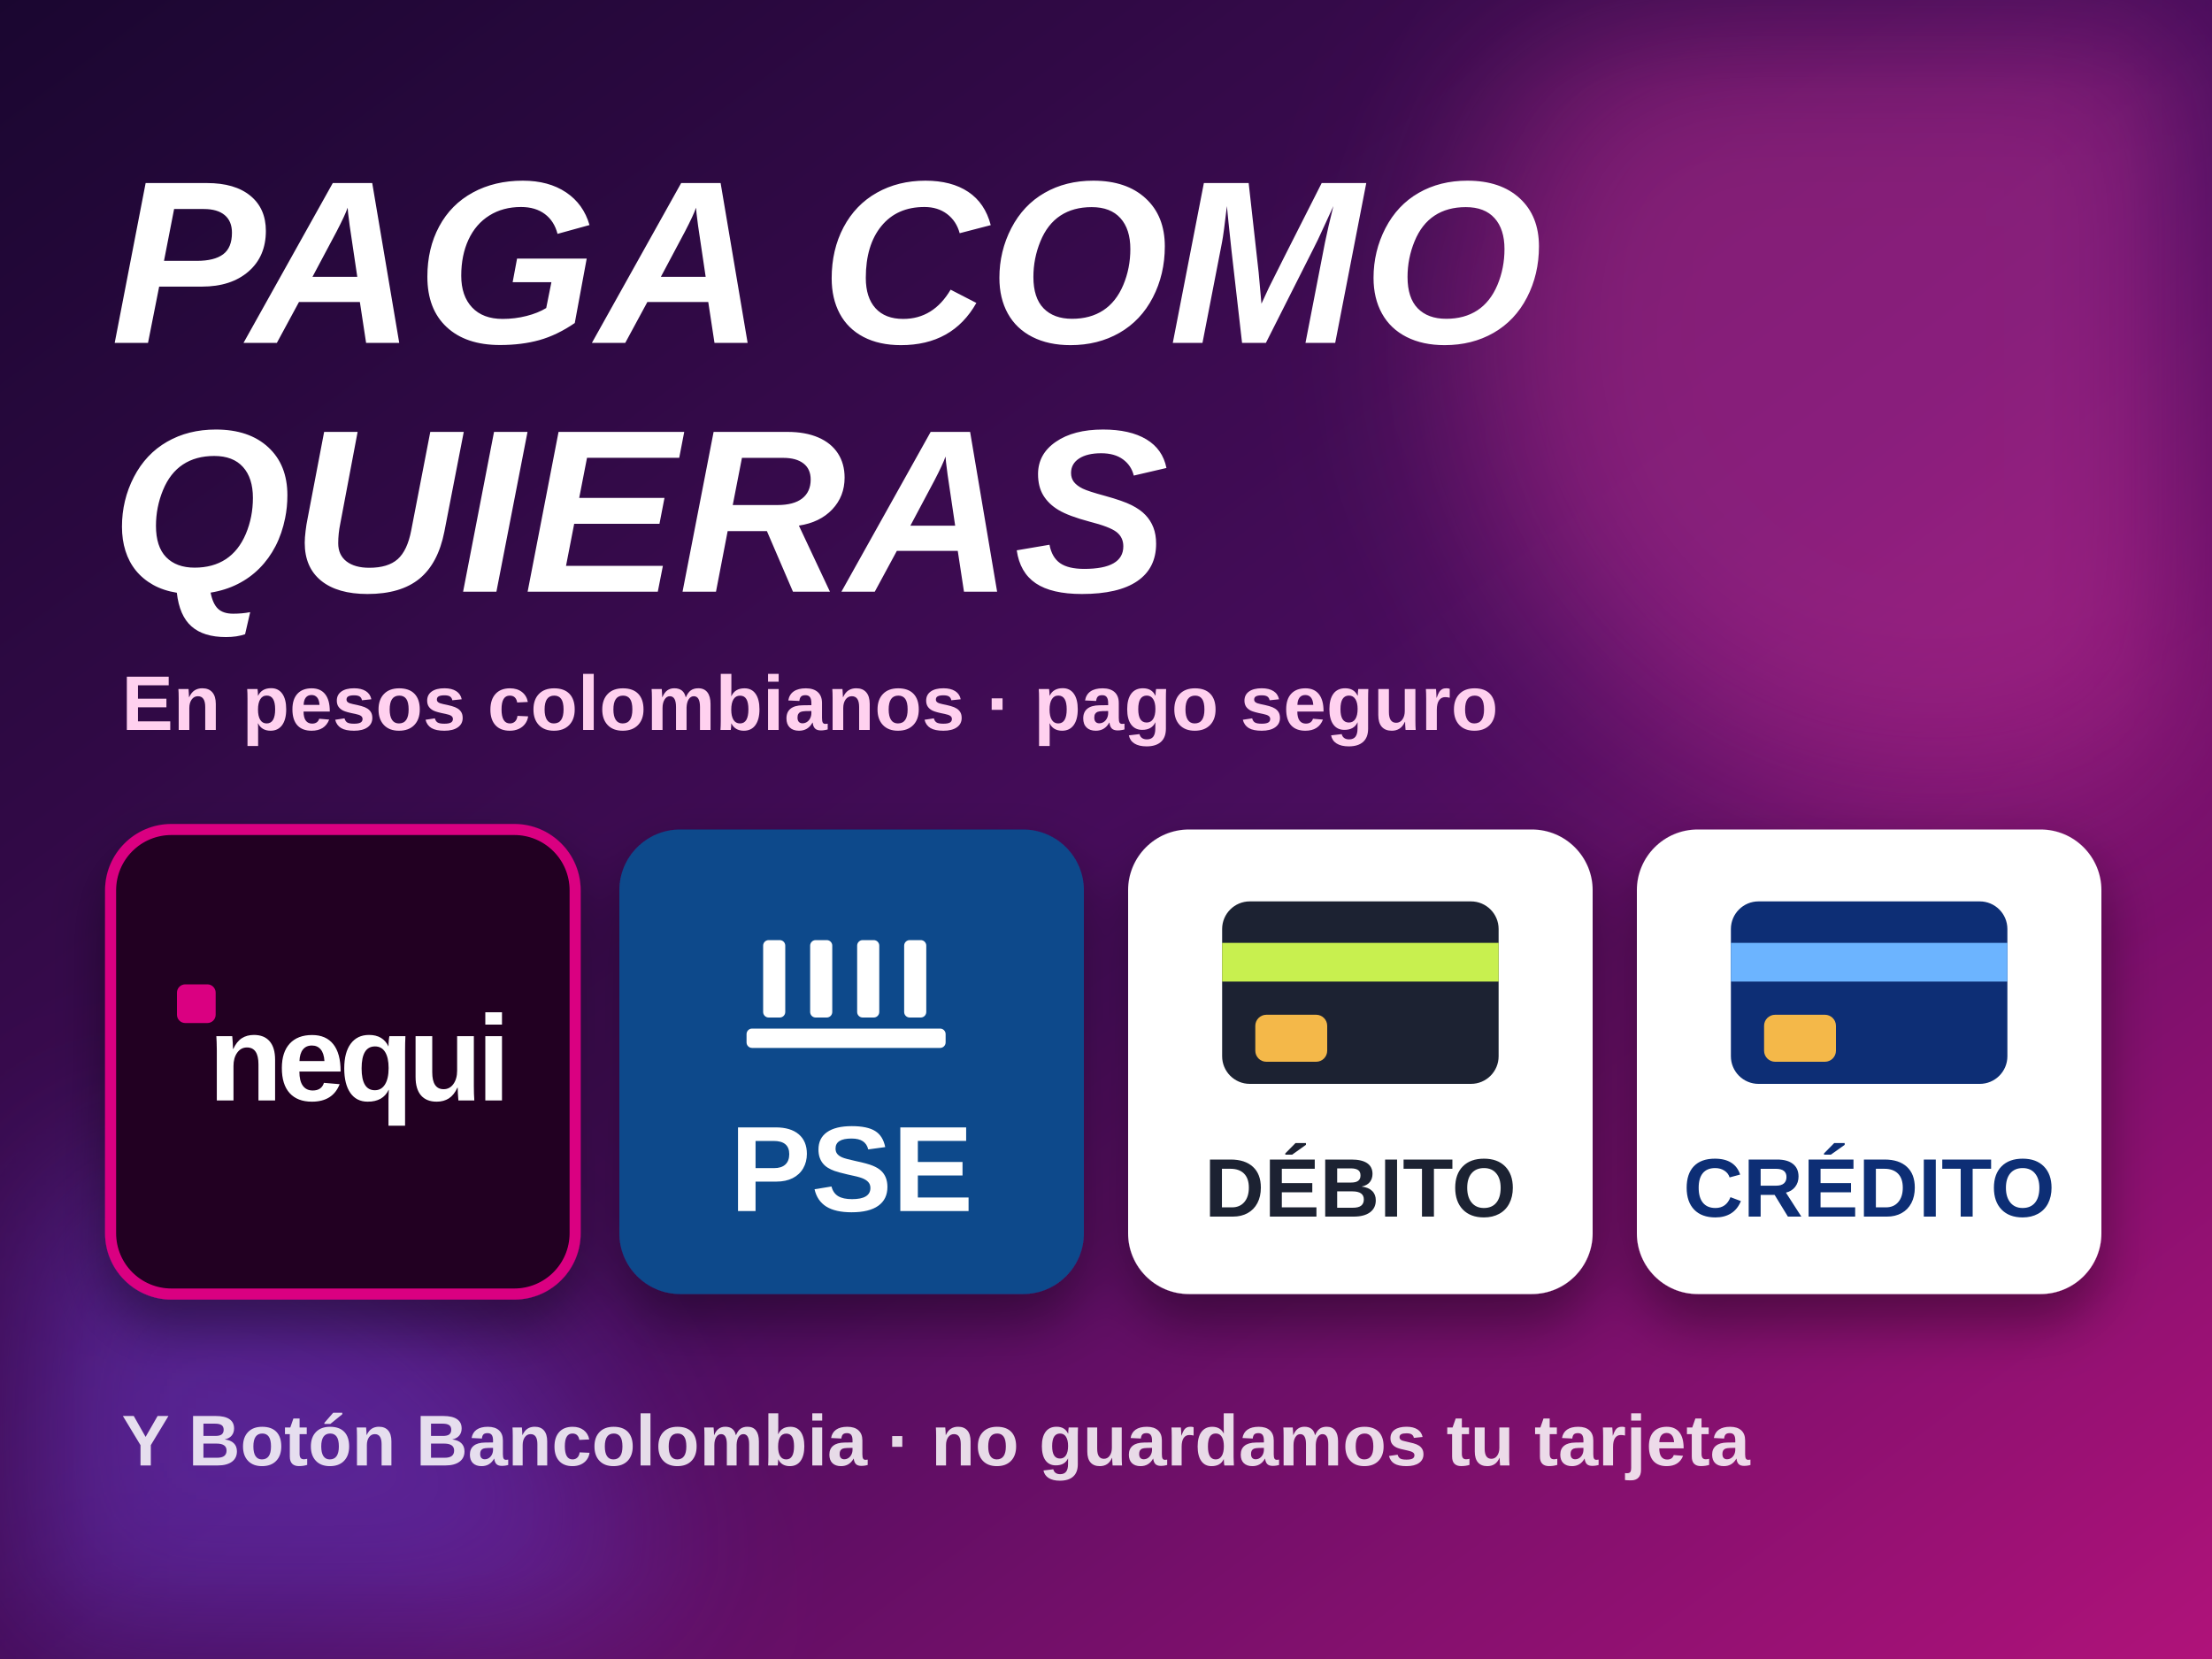
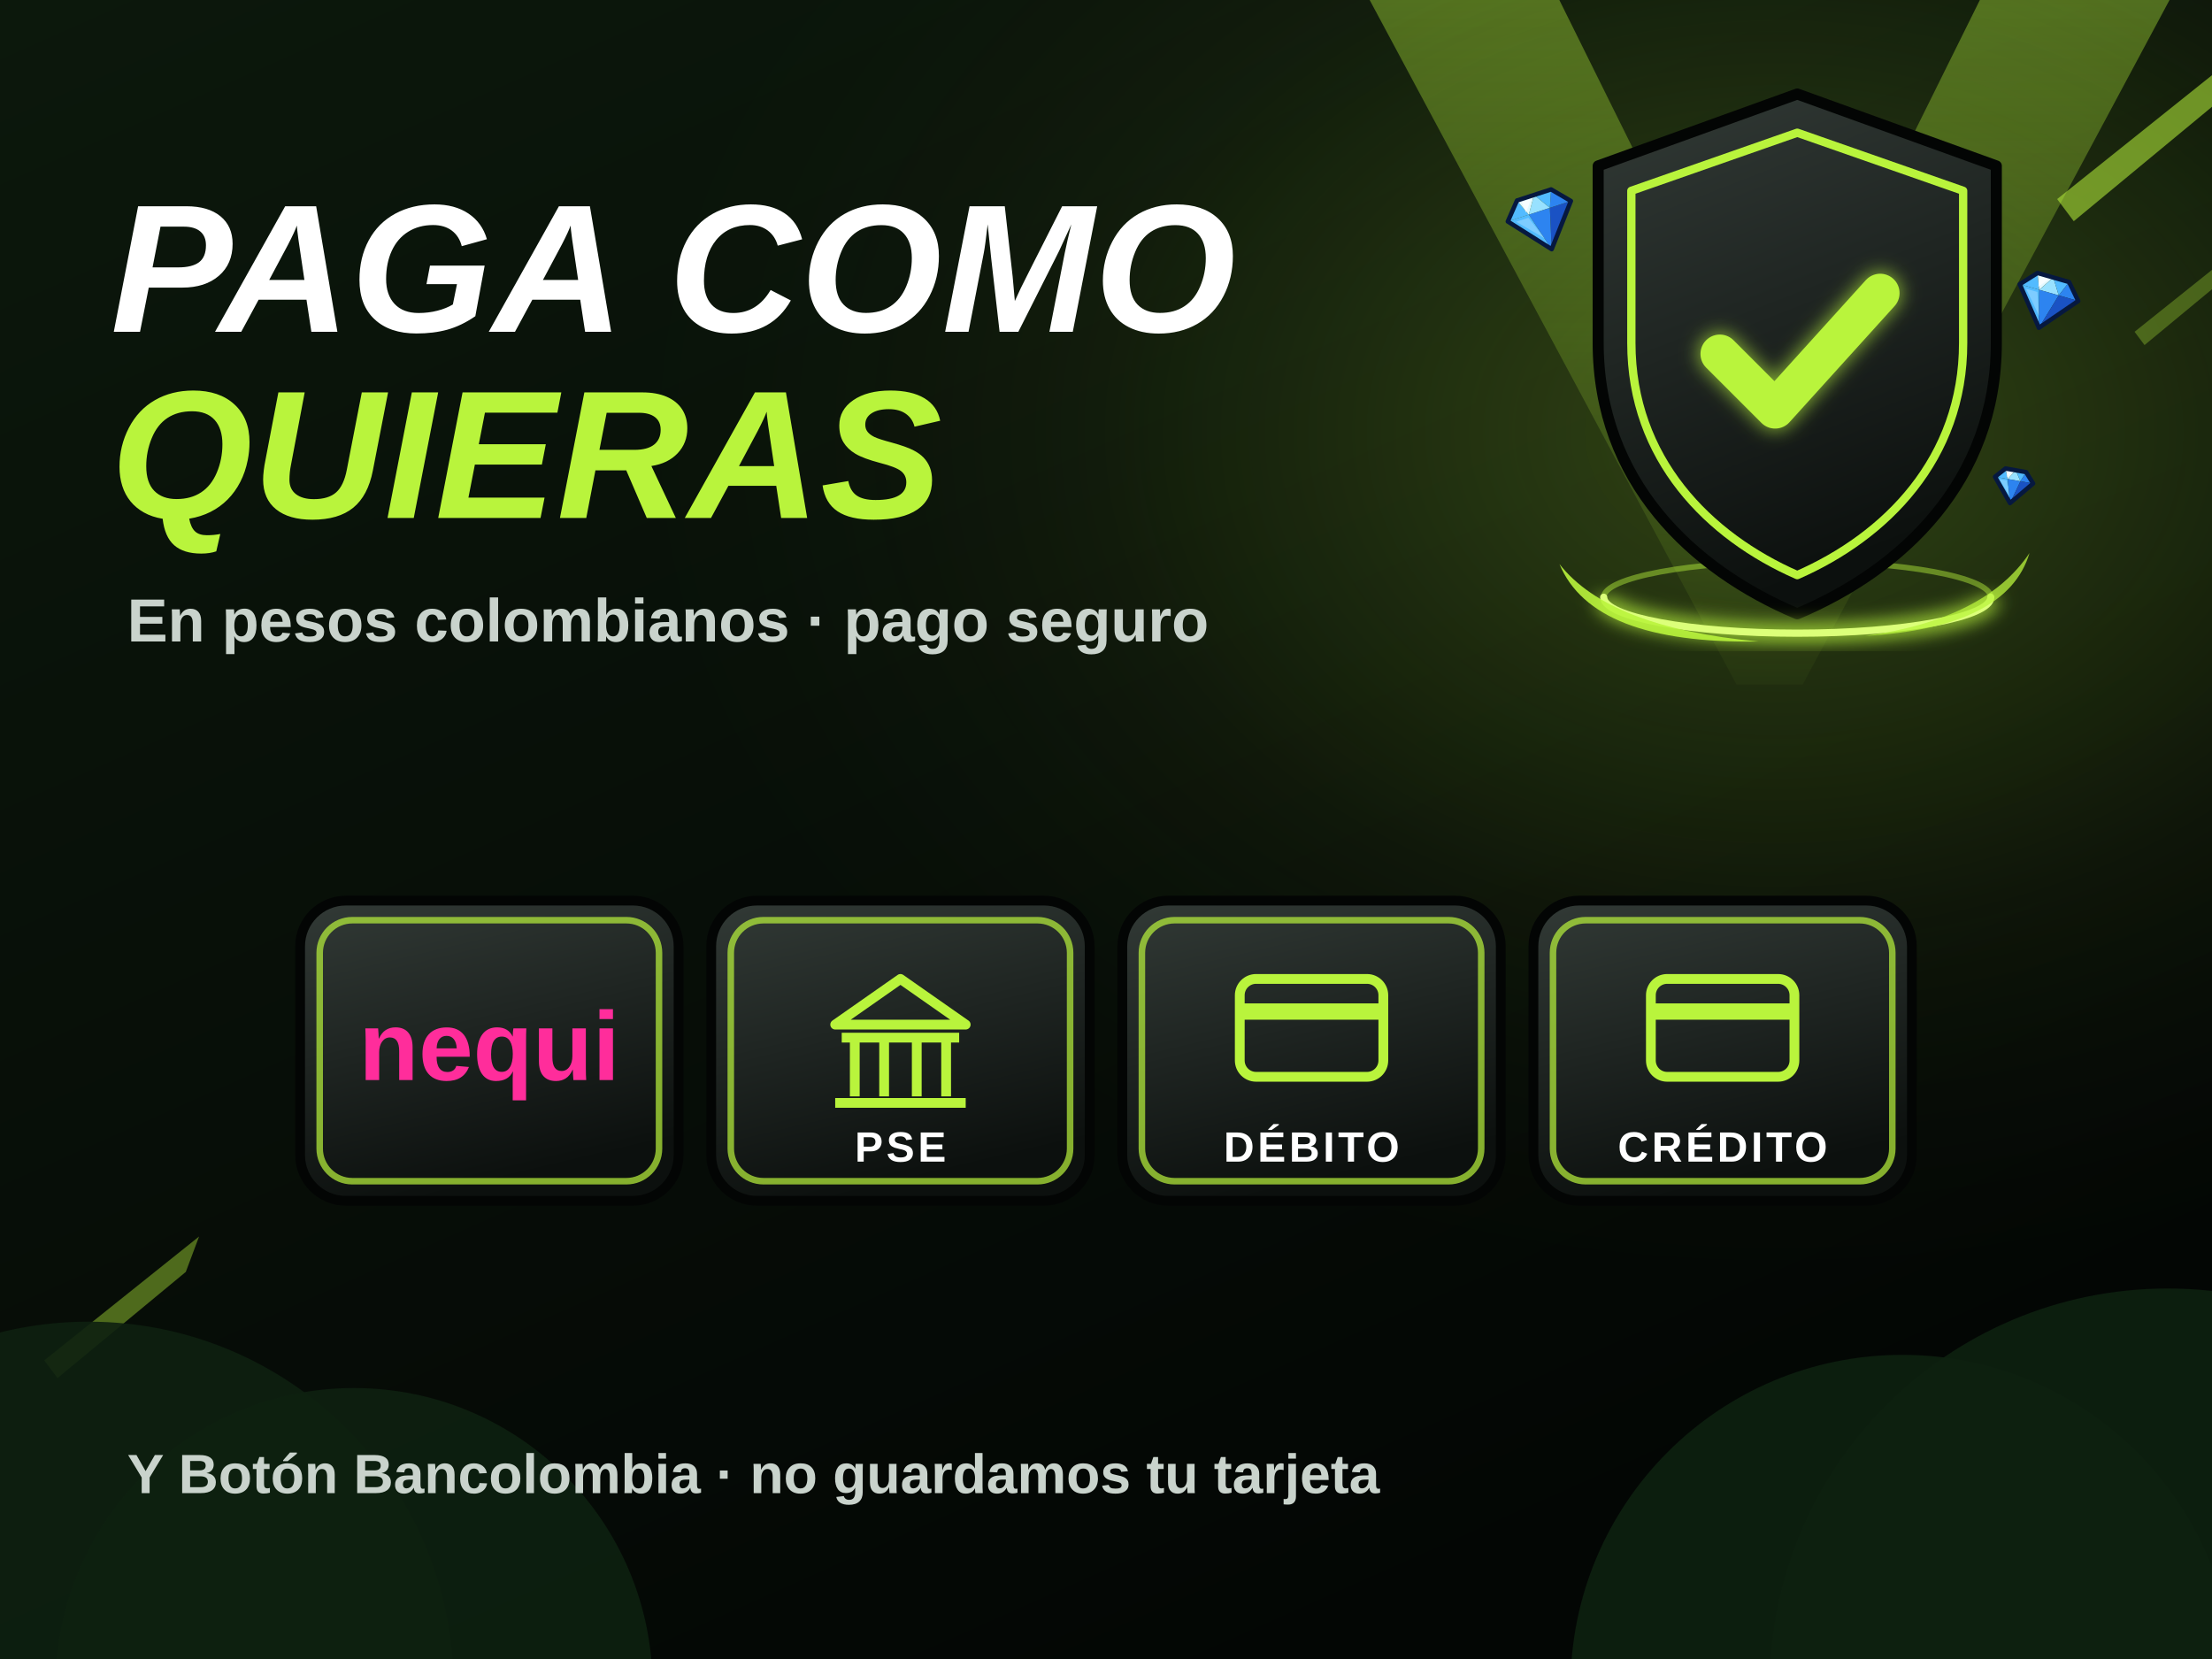
<svg xmlns="http://www.w3.org/2000/svg" viewBox="0 0 800 600" width="800" height="600">
  <defs>
-     <linearGradient id="bg" x1="0" y1="0" x2="1" y2="1">
-       <stop offset="0" stop-color="#1a0630" />
-       <stop offset="0.55" stop-color="#4a0d5e" />
-       <stop offset="1" stop-color="#b0127a" />
+     <linearGradient id="bg" x1="0" y1="0" x2="0.6" y2="1">
+       <stop offset="0" stop-color="#0c180c" />
+       <stop offset="1" stop-color="#030604" />
    </linearGradient>
-     <filter id="glow" x="-50%" y="-50%" width="200%" height="200%">
-       <feGaussianBlur stdDeviation="34" />
+     <linearGradient id="v" x1="0" y1="0" x2="0" y2="1">
+       <stop offset="0" stop-color="#b9f43c" stop-opacity=".4" />
+       <stop offset="1" stop-color="#b9f43c" stop-opacity=".03" />
+     </linearGradient>
+     <radialGradient id="glow" cx="0.8" cy="0.26" r="0.55">
+       <stop offset="0" stop-color="#b9f43c" stop-opacity=".24" />
+       <stop offset=".55" stop-color="#b9f43c" stop-opacity=".05" />
+       <stop offset="1" stop-color="#000" stop-opacity="0" />
+     </radialGradient>
+     <radialGradient id="gemglow">
+       <stop offset="0" stop-color="#4fc3ff" stop-opacity=".5" />
+       <stop offset="1" stop-color="#4fc3ff" stop-opacity="0" />
+     </radialGradient>
+     <linearGradient id="dark" x1="0" y1="0" x2="0.3" y2="1">
+       <stop offset="0" stop-color="#323a36" />
+       <stop offset="1" stop-color="#0c100e" />
+     </linearGradient>
+     <linearGradient id="lid" x1="0" y1="0" x2="0" y2="1">
+       <stop offset="0" stop-color="#47524c" />
+       <stop offset="1" stop-color="#1b221e" />
+     </linearGradient>
+     <filter id="soft" x="-50%" y="-50%" width="200%" height="200%">
+       <feGaussianBlur stdDeviation="3" />
    </filter>
-     <filter id="shadow" x="-20%" y="-20%" width="140%" height="160%">
-       <feDropShadow dx="0" dy="10" stdDeviation="10" flood-color="#000" flood-opacity=".4" />
-     </filter>
+     <path id="spark" d="M0 -10L2.2 -2.2L10 0L2.2 2.2L0 10L-2.2 2.2L-10 0L-2.2 -2.2Z" fill="#fff" />
  </defs>
  <rect width="800" height="600" fill="url(#bg)" />
-   <circle cx="700" cy="120" r="170" fill="#ff3fb4" opacity=".35" filter="url(#glow)" />
-   <circle cx="60" cy="600" r="170" fill="#7c4dff" opacity=".35" filter="url(#glow)" />
-   <text x="40" y="124" font-family="Arial Black, Impact, Arial, sans-serif" font-weight="900" font-style="italic" font-size="84" fill="#fff">PAGA COMO</text>
-   <text x="40" y="214" font-family="Arial Black, Impact, Arial, sans-serif" font-weight="900" font-style="italic" font-size="84" fill="#fff">QUIERAS</text>
-   <text x="44" y="264" font-family="Arial, Helvetica, sans-serif" font-weight="700" font-size="28" fill="#ffd1ef">En pesos colombianos · pago seguro</text>
-   <g filter="url(#shadow)" font-family="Arial, Helvetica, sans-serif" font-weight="900" text-anchor="middle">
-     <rect x="40" y="300" rx="22" width="168" height="168" fill="#200020" stroke="#da0081" stroke-width="4" />
-     <rect x="64" y="356" width="14" height="14" rx="3" fill="#da0081" />
-     <text x="130" y="398" font-size="44" letter-spacing="-2" fill="#fff">nequi</text>
-     <rect x="224" y="300" rx="22" width="168" height="168" fill="#0b4a8b" />
-     <g fill="#fff">
-       <rect x="276" y="340" width="8" height="28" rx="2" />
-       <rect x="293" y="340" width="8" height="28" rx="2" />
-       <rect x="310" y="340" width="8" height="28" rx="2" />
-       <rect x="327" y="340" width="8" height="28" rx="2" />
-       <rect x="270" y="372" width="72" height="7" rx="2" />
+   <path d="M490 -10H559L640 153.45L721 -10H790L652 247.5H628Z" fill="url(#v)" />
+   <rect width="800" height="600" fill="url(#glow)" />
+   <path d="M744 72L814 16L808 32L750 80Z" fill="#b9f43c" opacity="0.55" />
+   <path d="M772 120L814 86.4L810.4 96L775.6 124.8Z" fill="#b9f43c" opacity="0.3" />
+   <path d="M16 492L72 447.2L67.2 460L20.8 498.4Z" fill="#b9f43c" opacity="0.4" />
+   <circle cx="32" cy="610" r="132" fill="#0d200f" opacity=".9" />
+   <circle cx="128" cy="610" r="108" fill="#0d200f" opacity=".9" />
+   <circle cx="688" cy="610" r="120" fill="#0d200f" opacity=".9" />
+   <circle cx="784" cy="610" r="144" fill="#0d200f" opacity=".9" />
+   <g transform="translate(650 130) scale(1)">
+     <path d="M-70 86A70 13 0 0 1 70 86" fill="none" stroke="#b9f43c" stroke-opacity=".45" stroke-width="2" />
+     <path d="M0 -96L72 -70V-6C72 44 38 76 0 92C-38 76 -72 44 -72 -6V-70Z" fill="url(#dark)" stroke="#030504" stroke-width="4" stroke-linejoin="round" />
+     <path d="M0 -82L60 -61V-6C60 36 32 64 0 78C-32 64 -60 36 -60 -6V-61Z" fill="none" stroke="#b9f43c" stroke-width="3" stroke-linejoin="round" />
+     <path d="M-28 -2L-8 18L30 -24" fill="none" stroke="#b9f43c" stroke-width="16" stroke-linecap="round" stroke-linejoin="round" filter="url(#soft)" opacity=".6" />
+     <path d="M-28 -2L-8 18L30 -24" fill="none" stroke="#b9f43c" stroke-width="14" stroke-linecap="round" stroke-linejoin="round" />
+     <g transform="rotate(-18 -92 -49.68)" stroke-linejoin="round">
+       <path d="M-98.48 -60L-104 -53.808L-96 -53.808Z" fill="#52bbff" />
+       <path d="M-98.48 -60L-92 -60L-96 -53.808Z" fill="#e3f9ff" />
+       <path d="M-92 -60L-96 -53.808L-88 -53.808Z" fill="#98e1ff" />
+       <path d="M-92 -60L-85.52 -60L-88 -53.808Z" fill="#52bbff" />
+       <path d="M-85.52 -60L-80 -53.808L-88 -53.808Z" fill="#2d84f0" />
+       <path d="M-104 -53.808L-96 -53.808L-92 -39.36Z" fill="#52bbff" />
+       <path d="M-96 -53.808L-88 -53.808L-92 -39.36Z" fill="#2d84f0" />
+       <path d="M-88 -53.808L-80 -53.808L-92 -39.36Z" fill="#1a52c4" />
+       <path d="M-97.04 -58.968L-93.44 -58.968L-96.72 -54.84Z" fill="#fff" opacity=".7" />
+       <path d="M-101.12 -52.776L-96.48 -52.776L-93.2 -43.901Z" fill="#fff" opacity=".25" />
+       <path d="M-98.48 -60H-85.52L-80 -53.808L-92 -39.36L-104 -53.808Z" fill="none" stroke="#06183f" stroke-width="1.6" />
    </g>
-     <text x="308" y="438" font-size="44" fill="#fff">PSE</text>
-     <rect x="408" y="300" rx="22" width="168" height="168" fill="#ffffff" />
-     <rect x="442" y="326" rx="10" width="100" height="66" fill="#1d2433" />
-     <rect x="442" y="341" width="100" height="14" fill="#c8f04f" />
-     <rect x="454" y="367" rx="4" width="26" height="17" fill="#f4b84a" />
-     <text x="492" y="440" font-size="30" fill="#1d2433">DÉBITO</text>
-     <rect x="592" y="300" rx="22" width="168" height="168" fill="#ffffff" />
-     <rect x="626" y="326" rx="10" width="100" height="66" fill="#0b2e74" />
-     <rect x="626" y="341" width="100" height="14" fill="#6cb4ff" />
-     <rect x="638" y="367" rx="4" width="26" height="17" fill="#f4b84a" />
-     <text x="676" y="440" font-size="30" fill="#0b2e74">CRÉDITO</text>
+     <g transform="rotate(16 90 -20.54)" stroke-linejoin="round">
+       <path d="M84.06 -30L79 -24.324L86.333 -24.324Z" fill="#52bbff" />
+       <path d="M84.06 -30L90 -30L86.333 -24.324Z" fill="#e3f9ff" />
+       <path d="M90 -30L86.333 -24.324L93.667 -24.324Z" fill="#98e1ff" />
+       <path d="M90 -30L95.94 -30L93.667 -24.324Z" fill="#52bbff" />
+       <path d="M95.94 -30L101 -24.324L93.667 -24.324Z" fill="#2d84f0" />
+       <path d="M79 -24.324L86.333 -24.324L90 -11.08Z" fill="#52bbff" />
+       <path d="M86.333 -24.324L93.667 -24.324L90 -11.08Z" fill="#2d84f0" />
+       <path d="M93.667 -24.324L101 -24.324L90 -11.08Z" fill="#1a52c4" />
+       <path d="M85.38 -29.054L88.68 -29.054L85.673 -25.27Z" fill="#fff" opacity=".7" />
+       <path d="M81.64 -23.378L85.893 -23.378L88.9 -15.242Z" fill="#fff" opacity=".25" />
+       <path d="M84.06 -30H95.94L101 -24.324L90 -11.08L79 -24.324Z" fill="none" stroke="#06183f" stroke-width="1.6" />
+     </g>
+     <g transform="rotate(10 78 46.02)" stroke-linejoin="round">
+       <path d="M74.22 40L71 43.612L75.667 43.612Z" fill="#52bbff" />
+       <path d="M74.22 40L78 40L75.667 43.612Z" fill="#e3f9ff" />
+       <path d="M78 40L75.667 43.612L80.333 43.612Z" fill="#98e1ff" />
+       <path d="M78 40L81.78 40L80.333 43.612Z" fill="#52bbff" />
+       <path d="M81.78 40L85 43.612L80.333 43.612Z" fill="#2d84f0" />
+       <path d="M71 43.612L75.667 43.612L78 52.04Z" fill="#52bbff" />
+       <path d="M75.667 43.612L80.333 43.612L78 52.04Z" fill="#2d84f0" />
+       <path d="M80.333 43.612L85 43.612L78 52.04Z" fill="#1a52c4" />
+       <path d="M75.06 40.602L77.16 40.602L75.247 43.01Z" fill="#fff" opacity=".7" />
+       <path d="M72.68 44.214L75.387 44.214L77.3 49.391Z" fill="#fff" opacity=".25" />
+       <path d="M74.22 40H81.78L85 43.612L78 52.04L71 43.612Z" fill="none" stroke="#06183f" stroke-width="1.6" />
+     </g>
+     <path d="M-70 86A70 13 0 0 0 70 86" fill="none" stroke="#b9f43c" stroke-width="7" filter="url(#soft)" opacity=".75" />
+     <path d="M-70 86A70 13 0 0 0 70 86" fill="none" stroke="#dcff7a" stroke-width="2.6" stroke-linecap="round" />
+     <path d="M-86 74Q-74 103 -14 102Q-68 97 -86 74Z" fill="#b9f43c" opacity=".9" />
+     <path d="M84 70Q76 97 24.5 100Q68 94 84 70Z" fill="#b9f43c" opacity=".75" />
  </g>
-   <text x="44" y="530" font-family="Arial, Helvetica, sans-serif" font-weight="700" font-size="26" fill="#ffffff" fill-opacity=".85">Y Botón Bancolombia · no guardamos tu tarjeta</text>
+   <text x="40" y="120" font-family="Arial Black, Arial, Helvetica, sans-serif" font-weight="900" font-style="italic" font-size="66" fill="#fff">PAGA COMO</text>
+   <text x="40" y="187.32" font-family="Arial Black, Arial, Helvetica, sans-serif" font-weight="900" font-style="italic" font-size="66" fill="#b9f43c">QUIERAS</text>
+   <text x="46" y="232" font-family="Arial, Helvetica, sans-serif" font-weight="700" font-size="22" fill="#c9d3cc" text-anchor="start">En pesos colombianos · pago seguro</text>
+   <g transform="translate(400 380) scale(1.18)">
+     <g transform="translate(-189 0)">
+       <rect x="-58" y="-46" width="116" height="92" rx="14" fill="url(#dark)" stroke="#030504" stroke-width="3" />
+       <rect x="-52" y="-40" width="104" height="80" rx="10" fill="none" stroke="#b9f43c" stroke-opacity=".7" stroke-width="2" />
+       <text x="0" y="9" font-family="Arial, Helvetica, sans-serif" font-weight="900" font-size="30" fill="#ff2d9b" text-anchor="middle">nequi</text>
+       <text x="0" y="34" font-family="Arial Black, Arial, Helvetica, sans-serif" font-weight="900" font-size="13" fill="#fff" text-anchor="middle" letter-spacing="1" />
+     </g>
+     <g transform="translate(-63 0)">
+       <rect x="-58" y="-46" width="116" height="92" rx="14" fill="url(#dark)" stroke="#030504" stroke-width="3" />
+       <rect x="-52" y="-40" width="104" height="80" rx="10" fill="none" stroke="#b9f43c" stroke-opacity=".7" stroke-width="2" />
+       <path d="M-18 -4H18M-14 -4V14M-5 -4V14M5 -4V14M14 -4V14M-20 16H20M0 -22L-20 -8H20Z" stroke="#b9f43c" stroke-width="3" fill="none" stroke-linejoin="round" />
+       <text x="0" y="34" font-family="Arial Black, Arial, Helvetica, sans-serif" font-weight="900" font-size="13" fill="#fff" text-anchor="middle" letter-spacing="1">PSE</text>
+     </g>
+     <g transform="translate(63 0)">
+       <rect x="-58" y="-46" width="116" height="92" rx="14" fill="url(#dark)" stroke="#030504" stroke-width="3" />
+       <rect x="-52" y="-40" width="104" height="80" rx="10" fill="none" stroke="#b9f43c" stroke-opacity=".7" stroke-width="2" />
+       <rect x="-22" y="-22" width="44" height="30" rx="5" fill="none" stroke="#b9f43c" stroke-width="3" />
+       <path d="M-22 -12H22" stroke="#b9f43c" stroke-width="5" />
+       <text x="0" y="34" font-family="Arial Black, Arial, Helvetica, sans-serif" font-weight="900" font-size="13" fill="#fff" text-anchor="middle" letter-spacing="1">DÉBITO</text>
+     </g>
+     <g transform="translate(189 0)">
+       <rect x="-58" y="-46" width="116" height="92" rx="14" fill="url(#dark)" stroke="#030504" stroke-width="3" />
+       <rect x="-52" y="-40" width="104" height="80" rx="10" fill="none" stroke="#b9f43c" stroke-opacity=".7" stroke-width="2" />
+       <rect x="-22" y="-22" width="44" height="30" rx="5" fill="none" stroke="#b9f43c" stroke-width="3" />
+       <path d="M-22 -12H22" stroke="#b9f43c" stroke-width="5" />
+       <text x="0" y="34" font-family="Arial Black, Arial, Helvetica, sans-serif" font-weight="900" font-size="13" fill="#fff" text-anchor="middle" letter-spacing="1">CRÉDITO</text>
+     </g>
+   </g>
+   <text x="46" y="540" font-family="Arial, Helvetica, sans-serif" font-weight="700" font-size="20" fill="#c9d3cc" text-anchor="start">Y Botón Bancolombia · no guardamos tu tarjeta</text>
</svg>
